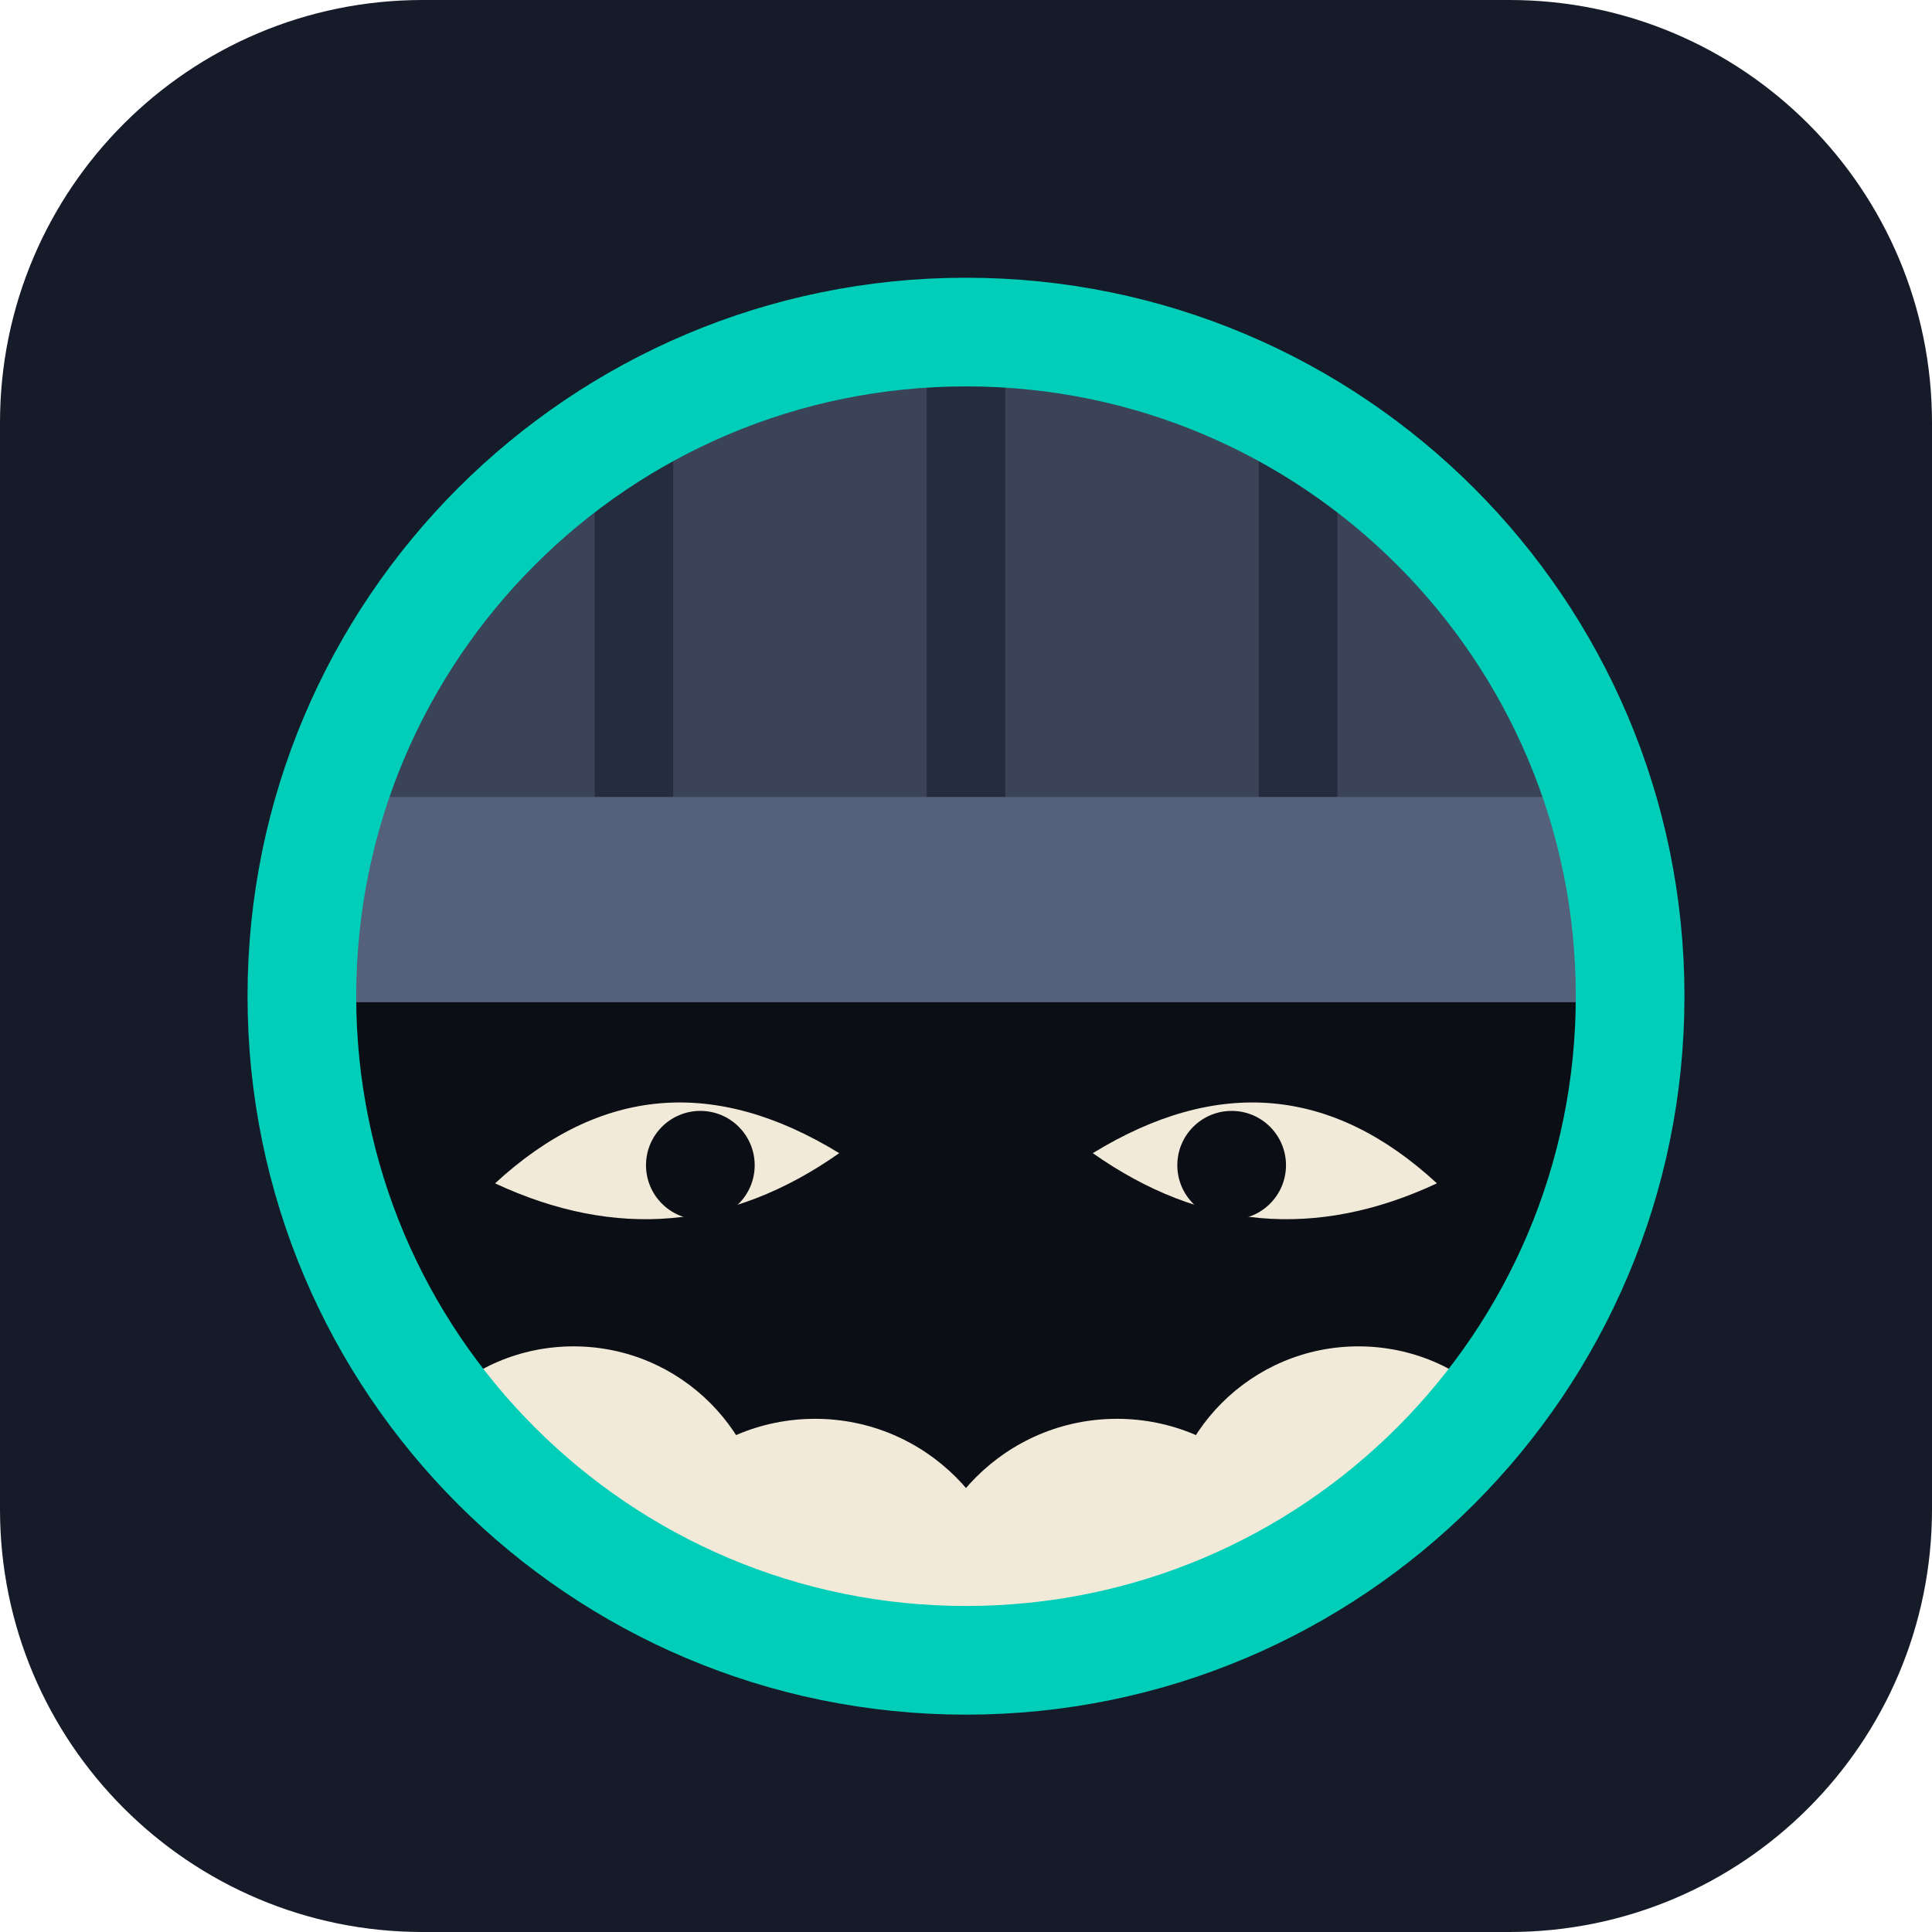
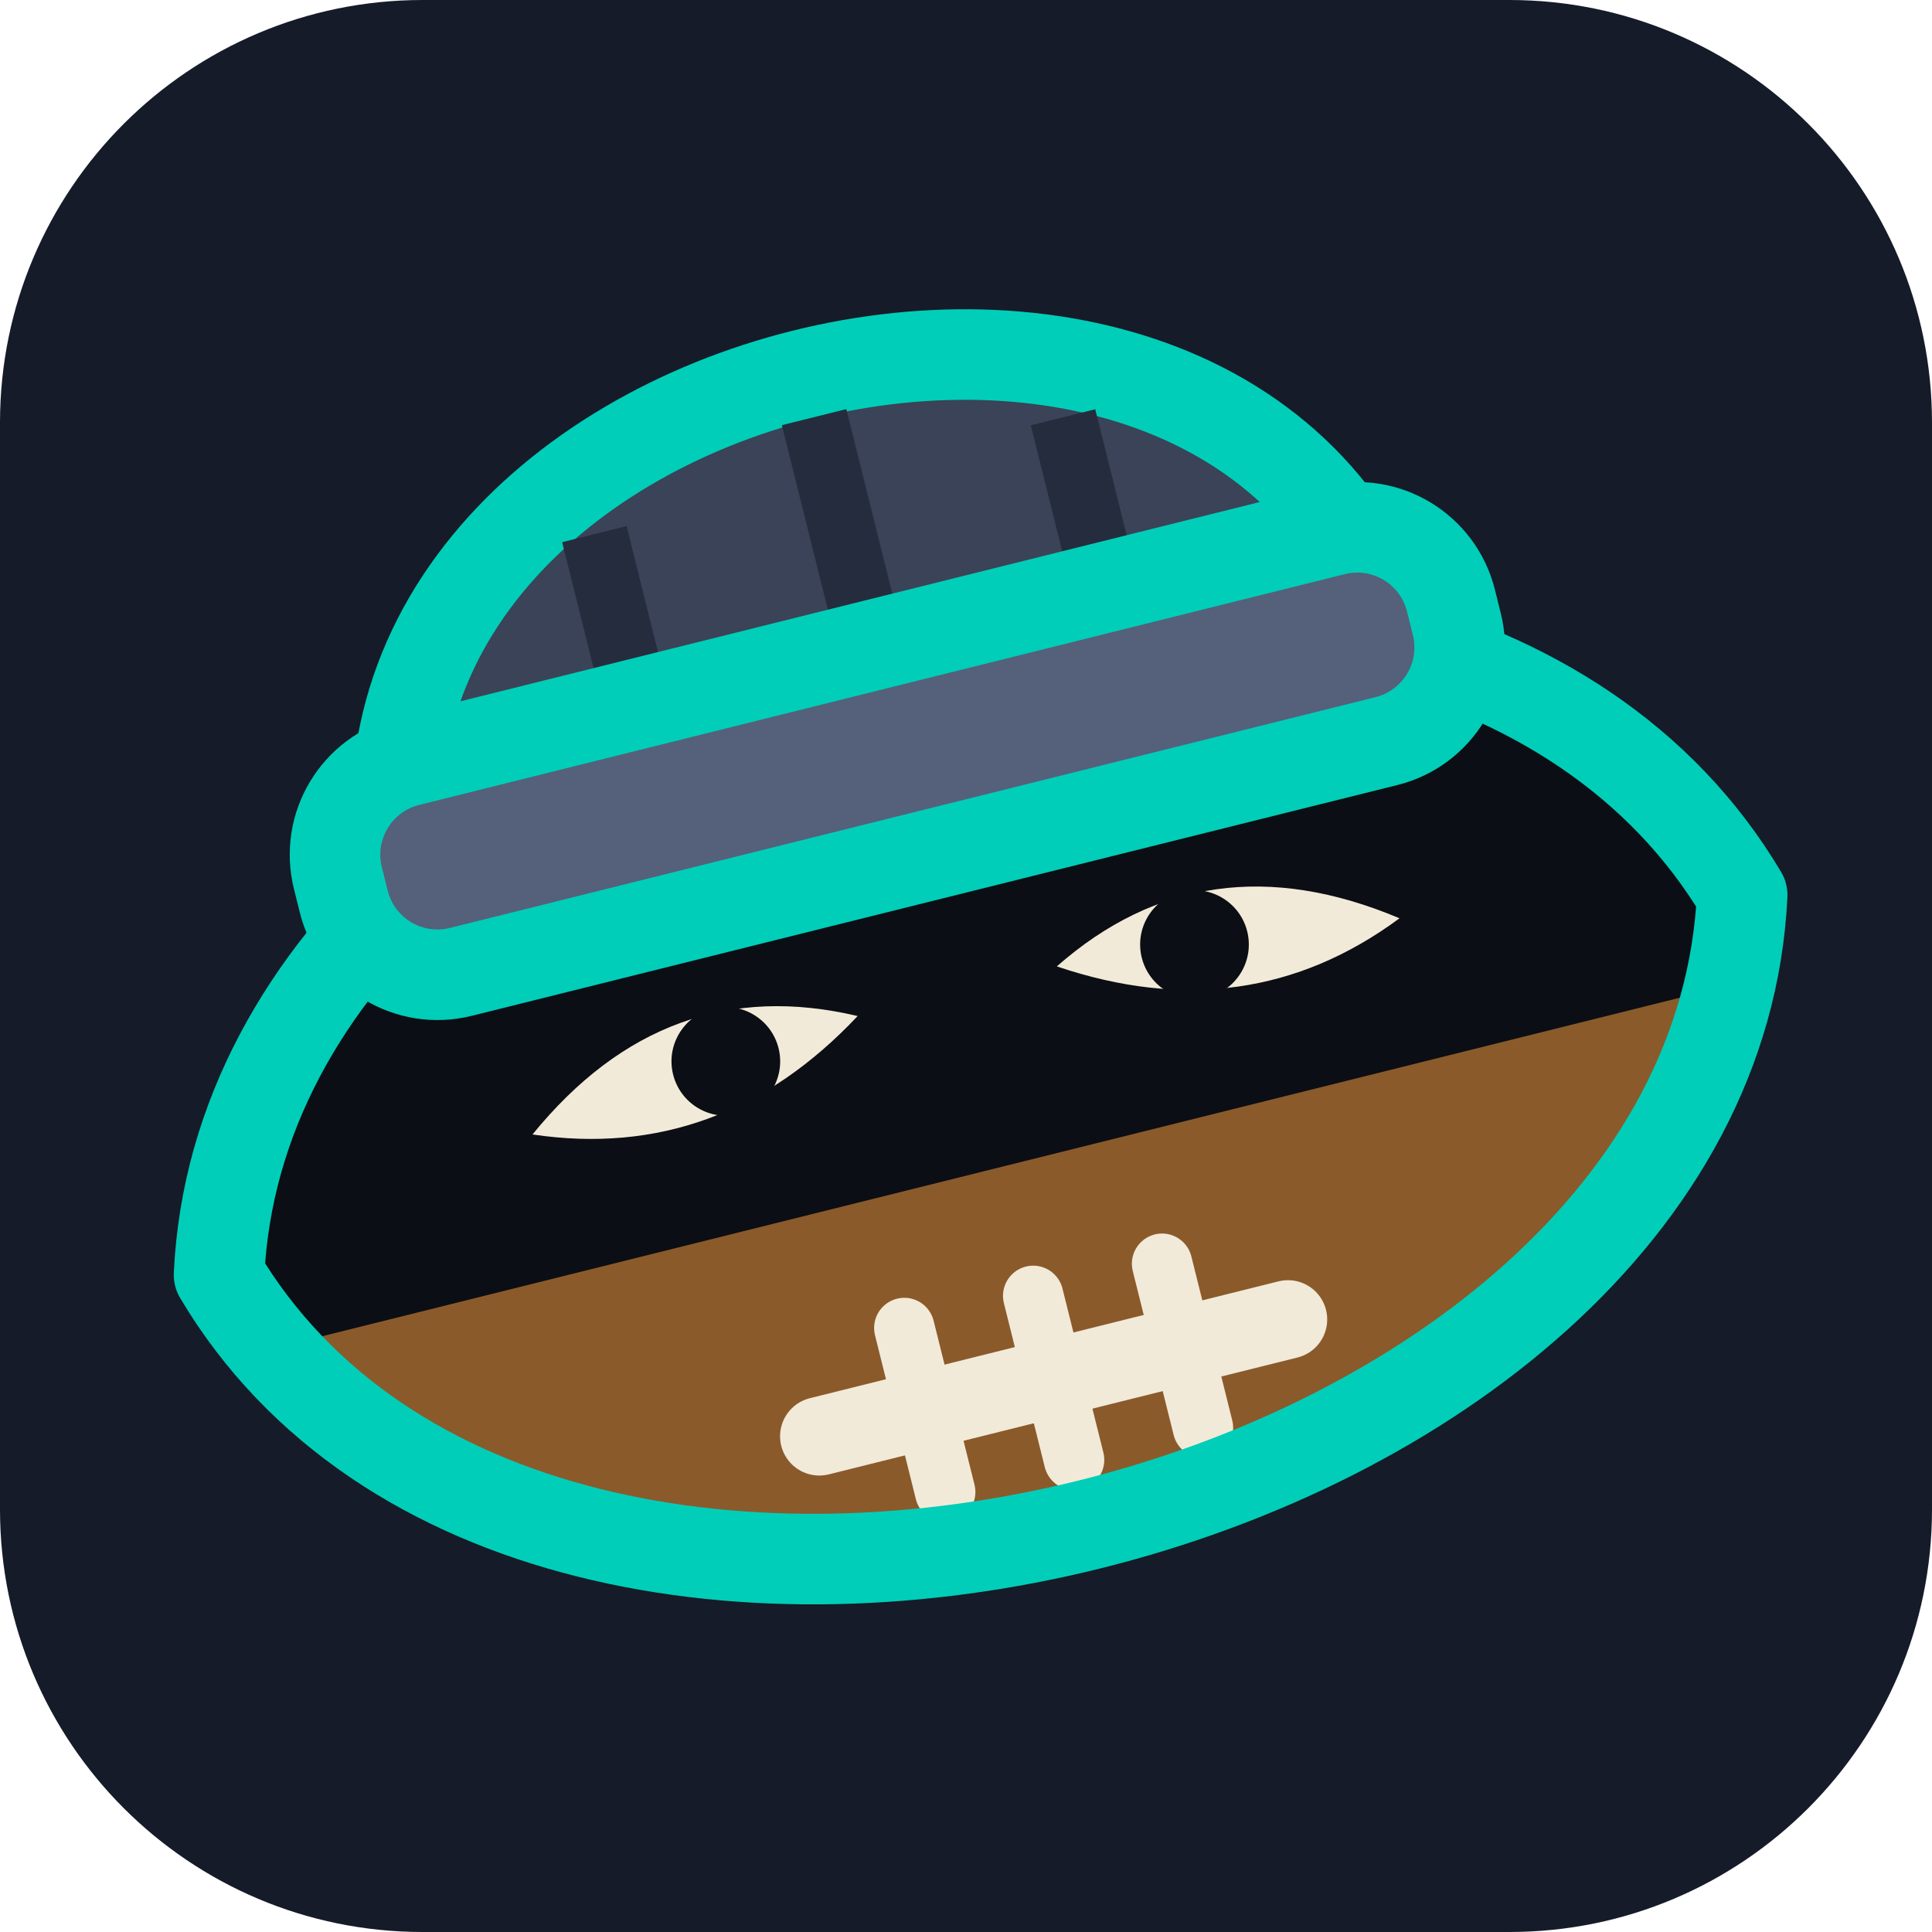
<svg xmlns="http://www.w3.org/2000/svg" viewBox="0 0 32 32">
-   <defs>
-     <clipPath id="head">
-       <circle cx="16" cy="16.5" r="11" />
-     </clipPath>
-   </defs>
  <rect width="32" height="32" rx="7" fill="#151B28" />
-   <circle cx="16" cy="16.5" r="11" fill="#0B0E14" />
-   <g clip-path="url(#head)">
-     <path d="M4.5 15.5Q4.5 4.5 16 4.5Q27.5 4.5 27.5 15.5Z" fill="#3A4357" />
-     <path d="M10.5 7V13.5M16 5.2V13.5M21.5 7V13.5" stroke="#252C3D" stroke-width="1.3" />
-     <rect x="4.5" y="13.2" width="23" height="3.4" fill="#55607A" />
-     <g fill="#F2EAD8">
-       <circle cx="9.5" cy="25.5" r="3.2" />
-       <circle cx="13.5" cy="26.8" r="3.3" />
-       <circle cx="18.5" cy="26.8" r="3.3" />
-       <circle cx="22.5" cy="25.5" r="3.2" />
+   <g transform="rotate(-14 16 17)">
+     <defs>
+       <clipPath id="ball">
+         <path d="M3 18C6 8 26 8 29 18C26 28 6 28 3 18Z" />
+       </clipPath>
+     </defs>
+     <path d="M3 18C6 8 26 8 29 18C26 28 6 28 3 18Z" fill="#8B5A2B" />
+     <g clip-path="url(#ball)">
+       <rect x="0" y="14" width="32" height="5.4" fill="#0B0E14" />
+       <path d="M12 23H20" stroke="#F2EAD8" stroke-width="1.3" stroke-linecap="round" />
+       <path d="M13.8 21.6V24.4M16 21.6V24.4M18.2 21.6V24.4" stroke="#F2EAD8" stroke-width="1" stroke-linecap="round" />
    </g>
+     <path d="M8.6 17Q11.4 14.9 14.3 16.4Q11.5 18.2 8.6 17Z" fill="#F2EAD8" />
+     <path d="M23.4 17Q20.6 14.9 17.7 16.4Q20.5 18.2 23.4 17Z" fill="#F2EAD8" />
+     <circle cx="12" cy="16.6" r="0.9" fill="#0B0E14" />
+     <circle cx="20" cy="16.6" r="0.9" fill="#0B0E14" />
+     <path d="M3 18C6 8 26 8 29 18C26 28 6 28 3 18Z" fill="none" stroke="#00CEB8" stroke-width="1.5" stroke-linejoin="round" />
+     <path d="M7.5 13C7.5 3.5 24.5 3.5 24.5 13Z" fill="#3A4357" stroke="#00CEB8" stroke-width="1.5" stroke-linejoin="round" />
+     <path d="M12 7.6V10.6M16 6.6V10.6M20 7.6V10.6" stroke="#252C3D" stroke-width="1.1" />
+     <rect x="6.5" y="10.5" width="19" height="3.6" rx="1.6" fill="#55607A" stroke="#00CEB8" stroke-width="1.5" stroke-linejoin="round" />
  </g>
-   <path d="M8.2 19.6Q10.8 17.2 13.9 19.1Q11.2 21 8.2 19.6Z" fill="#F2EAD8" />
-   <path d="M23.8 19.6Q21.2 17.2 18.1 19.1Q20.8 21 23.8 19.6Z" fill="#F2EAD8" />
-   <circle cx="11.6" cy="19.3" r="0.9" fill="#0B0E14" />
-   <circle cx="20.4" cy="19.3" r="0.9" fill="#0B0E14" />
-   <circle cx="16" cy="16.5" r="11" fill="none" stroke="#00CEB8" stroke-width="1.8" />
</svg>
